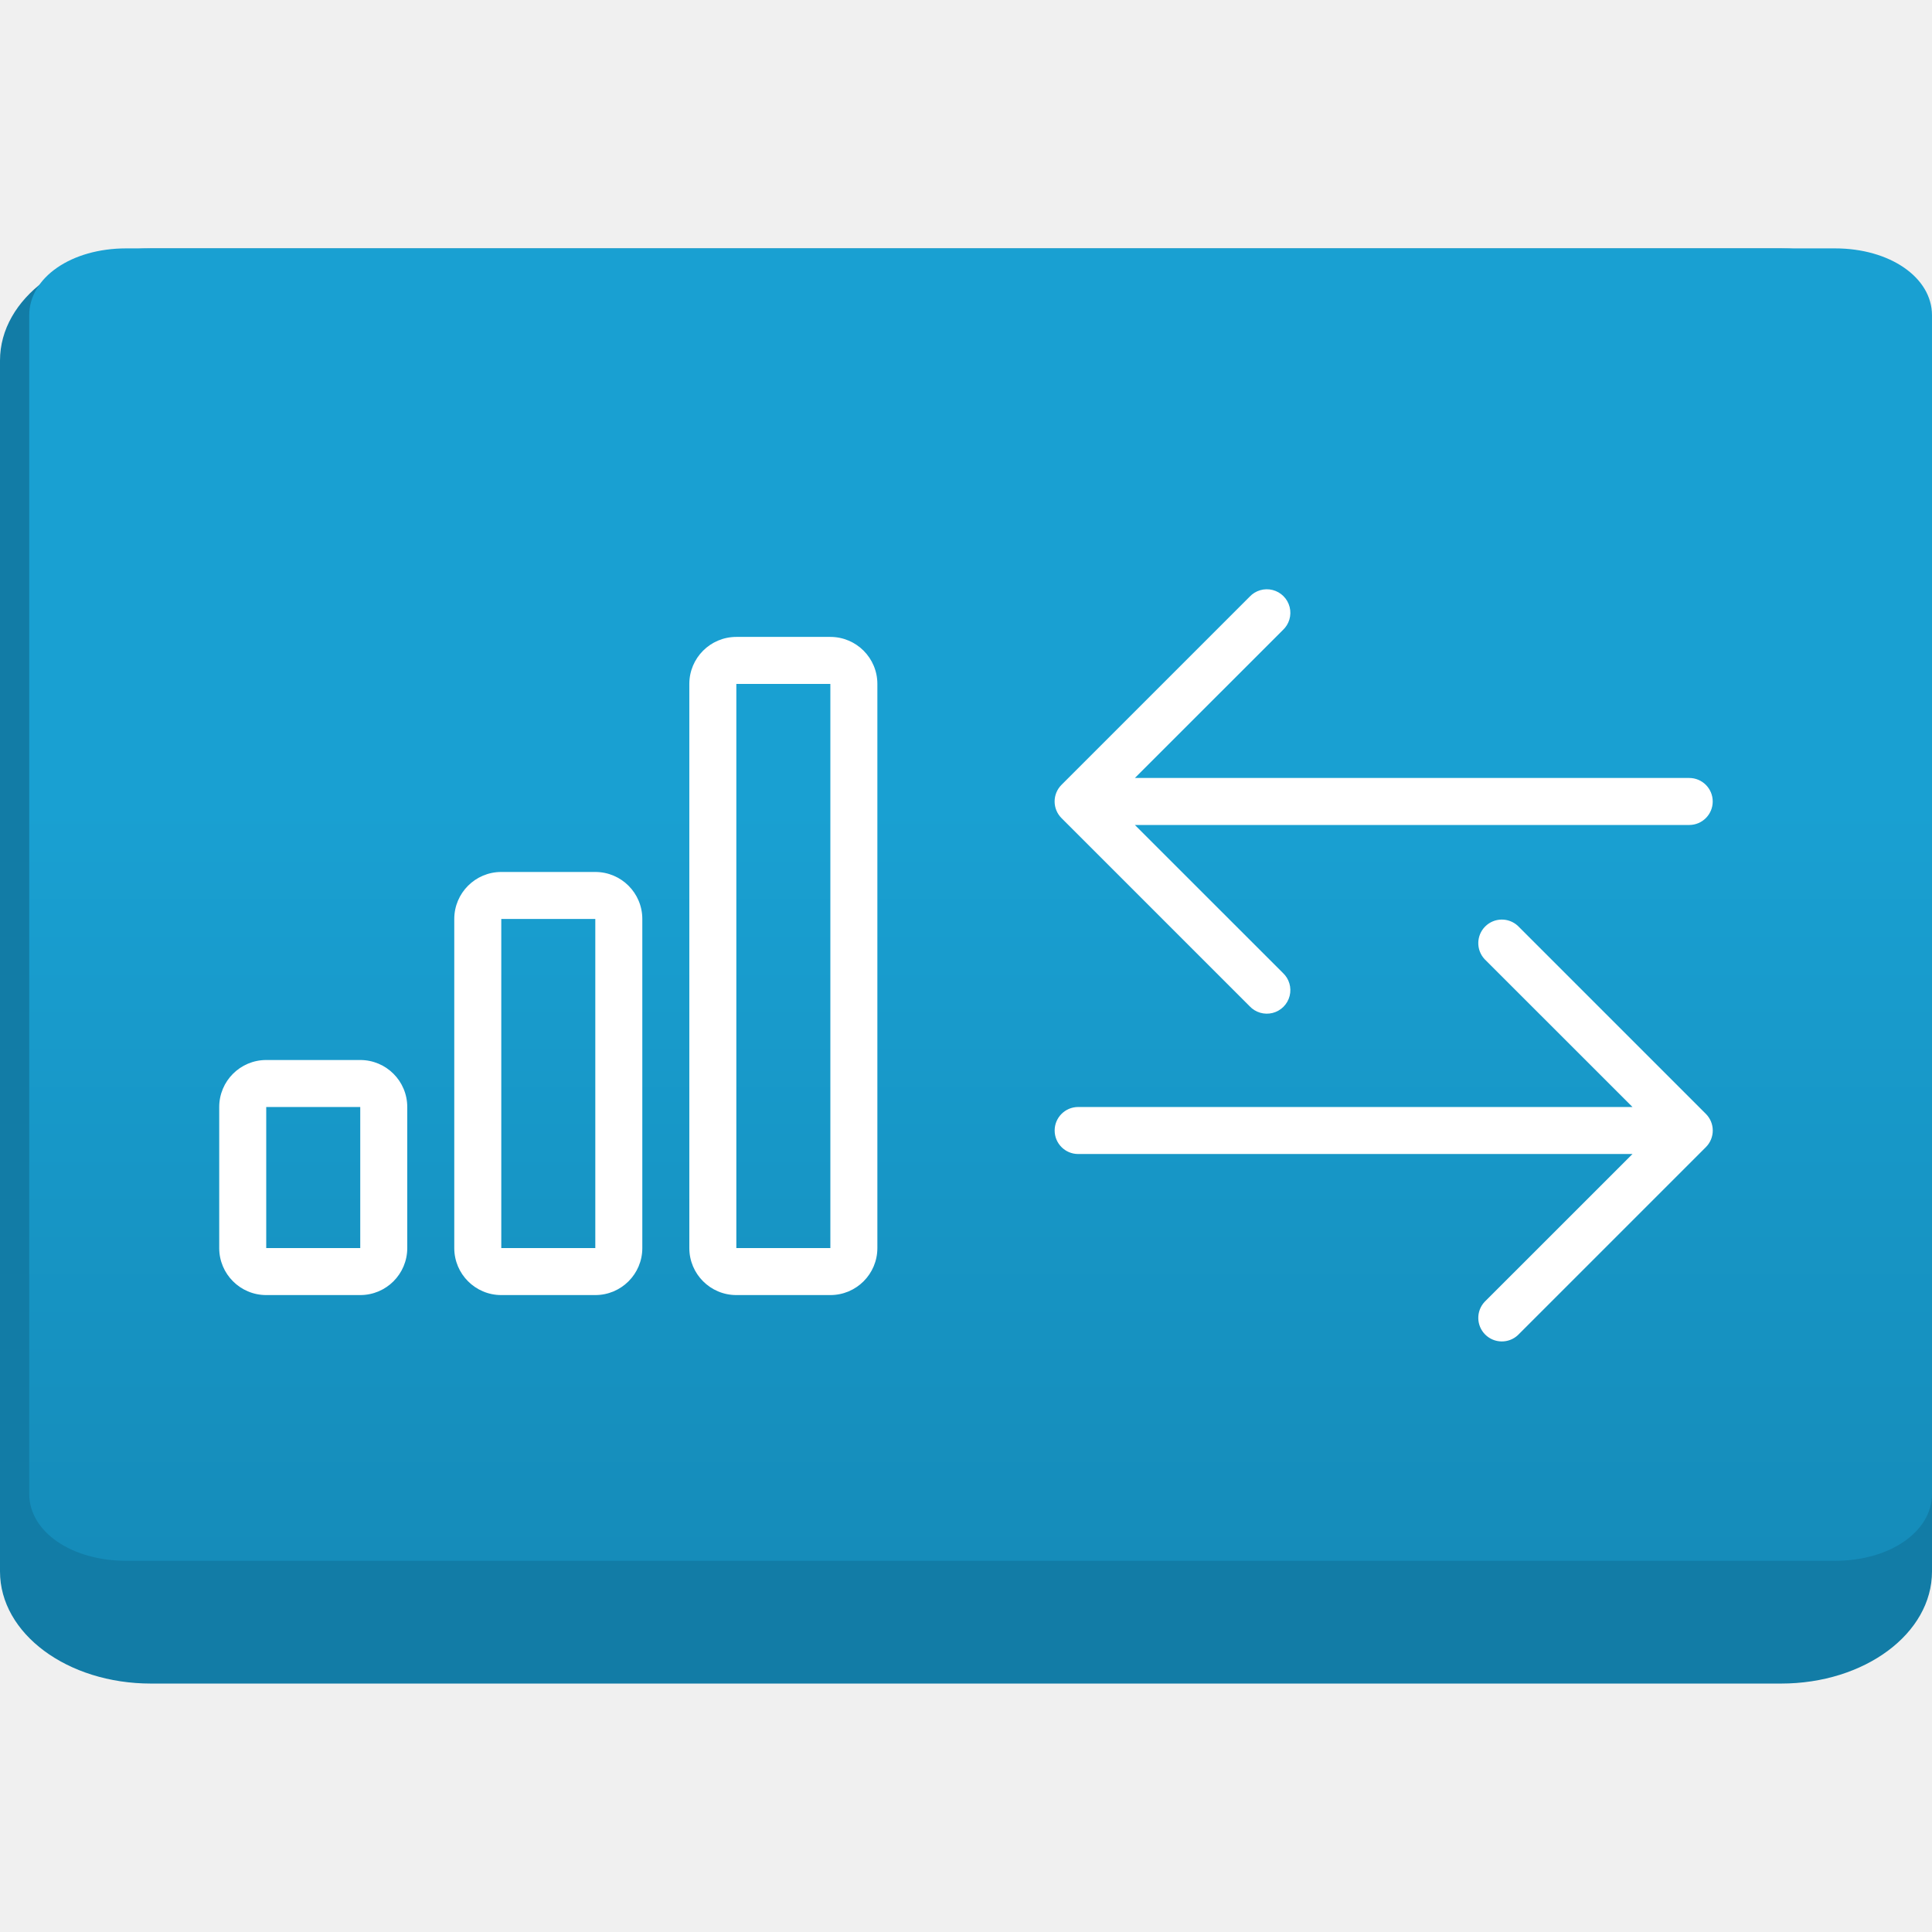
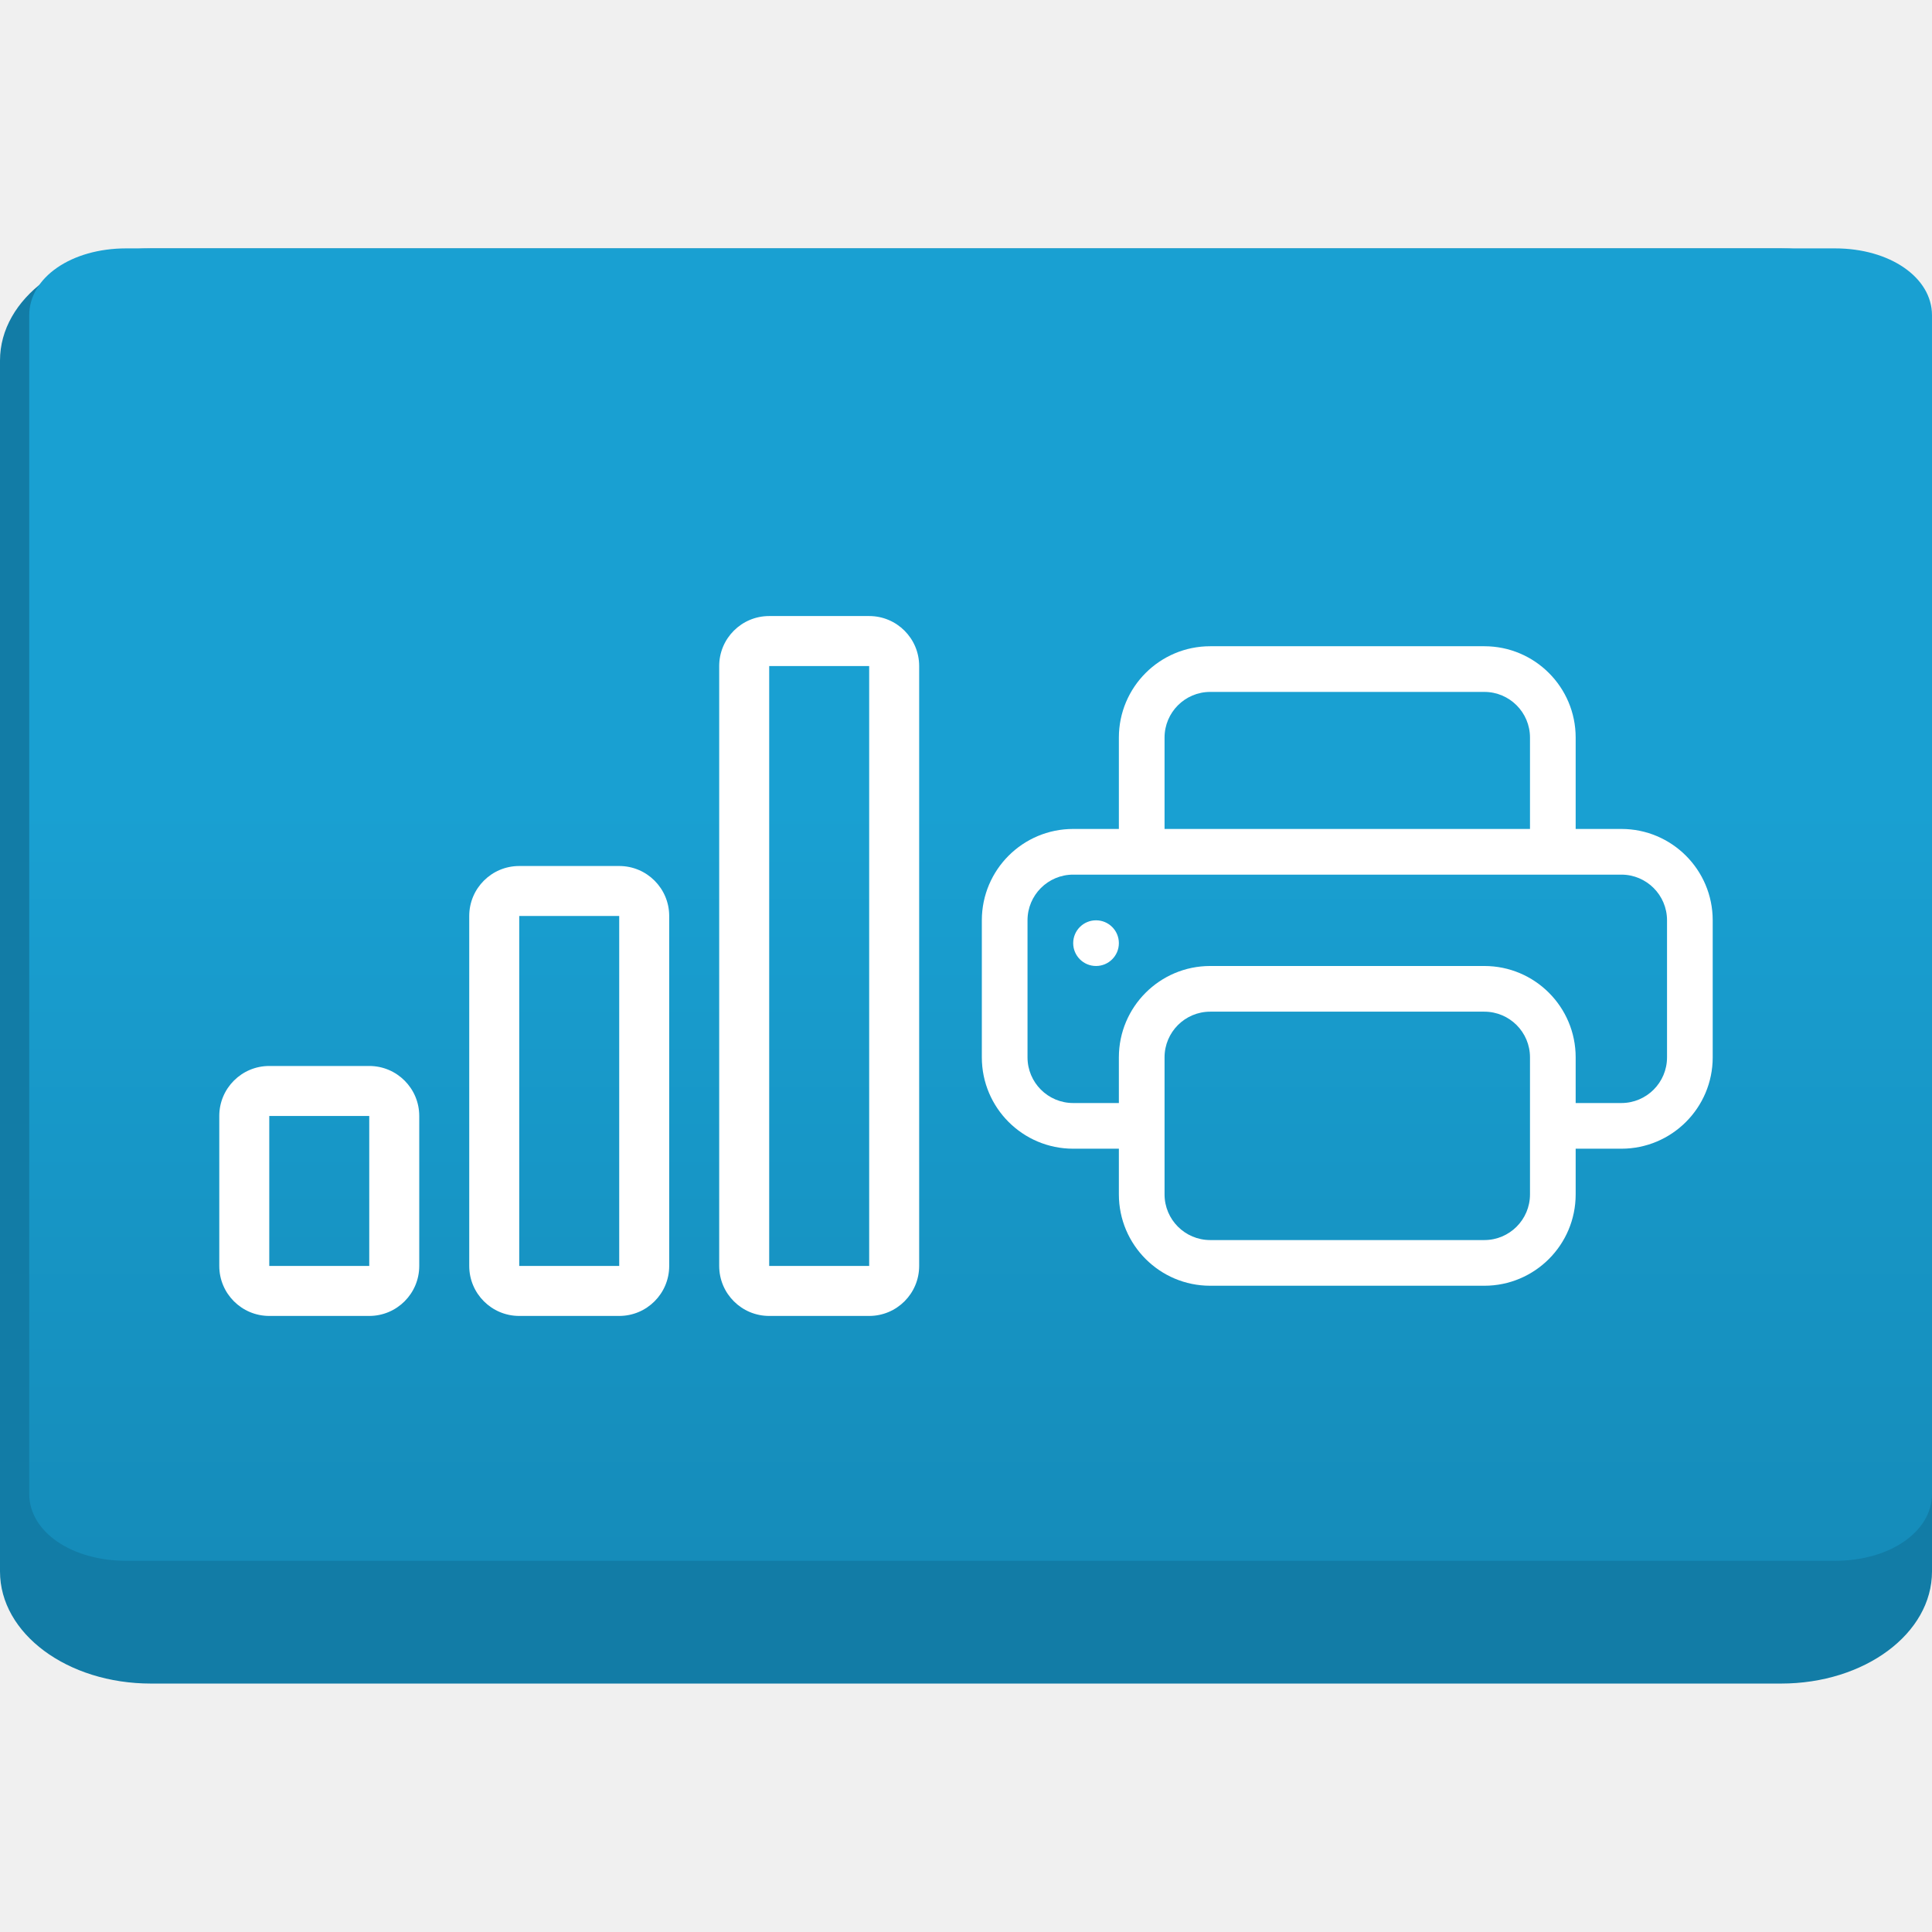
<svg xmlns="http://www.w3.org/2000/svg" xmlns:xlink="http://www.w3.org/1999/xlink" width="128" height="128" viewBox="0 0 33.867 33.867" version="1.1" id="svg1" xml:space="preserve">
  <defs id="defs1">
    <linearGradient id="linearGradient5">
      <stop style="stop-color:#158cba;stop-opacity:1;" offset="0" id="stop5" />
      <stop style="stop-color:#19a0d2;stop-opacity:1;" offset="1" id="stop6" />
    </linearGradient>
    <linearGradient xlink:href="#linearGradient5" id="linearGradient6" x1="17.929" y1="32.728" x2="17.929" y2="14.524" gradientUnits="userSpaceOnUse" />
  </defs>
  <g id="layer1">
    <path id="rect1" style="fill:#127ca6;fill-opacity:1;stroke-width:1.368;stroke-linecap:round;stroke-linejoin:round;paint-order:stroke markers fill" d="M 2.646,29.512 H 31.221 c 1.466,0 2.646,-0.877 2.646,-1.965 V 6.32 c 0,-1.089 -1.18,-1.965 -2.646,-1.965 H 2.646 C 1.18,4.354 0,5.231 0,6.32 V 27.547 c 0,1.089 1.18,1.965 2.646,1.965 z" />
-     <path id="rect4" style="fill:url(#linearGradient6);fill-opacity:1;stroke-width:1.587;stroke-linecap:round;stroke-linejoin:round;paint-order:stroke markers fill" d="m 2.646,1.025 c -0.916,0 -1.621,0.705 -1.621,1.621 V 31.221 c 0,0.916 0.705,1.621 1.621,1.621 H 31.221 c 0.916,0 1.621,-0.705 1.621,-1.621 V 2.646 c 0,-0.916 -0.705,-1.621 -1.621,-1.621 z" transform="matrix(1.048321,0,0,0.7230679,-0.5620782,3.612859)" />
-     <g id="g1" transform="matrix(1.095244,0,0,1.095244,-1.12706,-1.057403)">
-       <g style="fill:#ffffff" id="g2" transform="matrix(0.7524183,0,0,0.7524183,3.78518,10.40689)">
+     <path id="rect4" style="fill:url(#linearGradient6);fill-opacity:1;stroke-width:1.587;stroke-linecap:round;stroke-linejoin:round;paint-order:stroke markers fill" d="m 2.646,1.025 c -0.916,0 -1.621,0.705 -1.621,1.621 V 31.221 c 0,0.916 0.705,1.621 1.621,1.621 H 31.221 c 0.916,0 1.621,-0.705 1.621,-1.621 V 2.646 c 0,-0.916 -0.705,-1.621 -1.621,-1.621 z" transform="matrix(1.048321,0,0,0.7230679,-0.5620771,3.612859)" />
+     <g id="g3" transform="translate(-0.08421283,2.047512)">
+       <g style="fill:#ffffff" id="g2" transform="matrix(0.8763378,0,0,0.8763378,3.051648,7.875119)">
        <path d="M 4,11 H 2 v 3 H 4 Z M 9,7 H 7 v 7 H 9 Z M 14,2 V 14 H 12 V 2 Z M 12,1 a 1,1 0 0 0 -1,1 v 12 a 1,1 0 0 0 1,1 h 2 a 1,1 0 0 0 1,-1 V 2 A 1,1 0 0 0 14,1 Z M 6,7 A 1,1 0 0 1 7,6 h 2 a 1,1 0 0 1 1,1 v 7 A 1,1 0 0 1 9,15 H 7 A 1,1 0 0 1 6,14 Z m -5,4 a 1,1 0 0 1 1,-1 h 2 a 1,1 0 0 1 1,1 v 3 A 1,1 0 0 1 4,15 H 2 A 1,1 0 0 1 1,14 Z" id="path1" style="fill:#ffffff" />
      </g>
-       <g style="fill:#ffffff" id="g5" transform="matrix(0.7523224,0,0,0.7523224,17.15657,10.40766)">
-         <path fill-rule="evenodd" d="M 1,11.5 A 0.5,0.5 0 0 0 1.5,12 h 11.793 l -3.147,3.146 a 0.501,0.501 0 0 0 0.708,0.708 l 4,-4 a 0.5,0.5 0 0 0 0,-0.708 l -4,-4 A 0.501,0.501 0 0 0 10.146,7.854 L 13.293,11 H 1.5 A 0.5,0.5 0 0 0 1,11.5 m 14,-7 A 0.5,0.5 0 0 1 14.5,5 H 2.707 L 5.854,8.146 A 0.501,0.501 0 1 1 5.146,8.854 l -4,-4 a 0.5,0.5 0 0 1 0,-0.708 l 4,-4 A 0.501,0.501 0 1 1 5.854,0.854 L 2.707,4 H 14.5 A 0.5,0.5 0 0 1 15,4.5" id="path1-53" style="fill:#ffffff" />
+       <g style="fill:#ffffff" id="g1" transform="matrix(0.8007378,0,0,0.8007378,17.2953,8.479919)">
+         <path d="m 2.5,8 a 0.5,0.5 0 1 0 0,-1 0.5,0.5 0 0 0 0,1" id="path1-1" style="fill:#ffffff" />
+         <path d="M 5,1 A 2,2 0 0 0 3,3 V 5 H 2 A 2,2 0 0 0 0,7 v 3 a 2,2 0 0 0 2,2 h 1 v 1 a 2,2 0 0 0 2,2 h 6 a 2,2 0 0 0 2,-2 v -1 h 1 a 2,2 0 0 0 2,-2 V 7 A 2,2 0 0 0 14,5 H 13 V 3 A 2,2 0 0 0 11,1 Z M 4,3 A 1,1 0 0 1 5,2 h 6 a 1,1 0 0 1 1,1 V 5 H 4 Z m 1,5 a 2,2 0 0 0 -2,2 v 1 H 2 A 1,1 0 0 1 1,10 V 7 A 1,1 0 0 1 2,6 h 12 a 1,1 0 0 1 1,1 v 3 a 1,1 0 0 1 -1,1 H 13 V 10 A 2,2 0 0 0 11,8 Z m 7,2 v 3 a 1,1 0 0 1 -1,1 H 5 A 1,1 0 0 1 4,13 V 10 A 1,1 0 0 1 5,9 h 6 a 1,1 0 0 1 1,1" id="path2" style="fill:#ffffff" />
      </g>
    </g>
  </g>
</svg>
